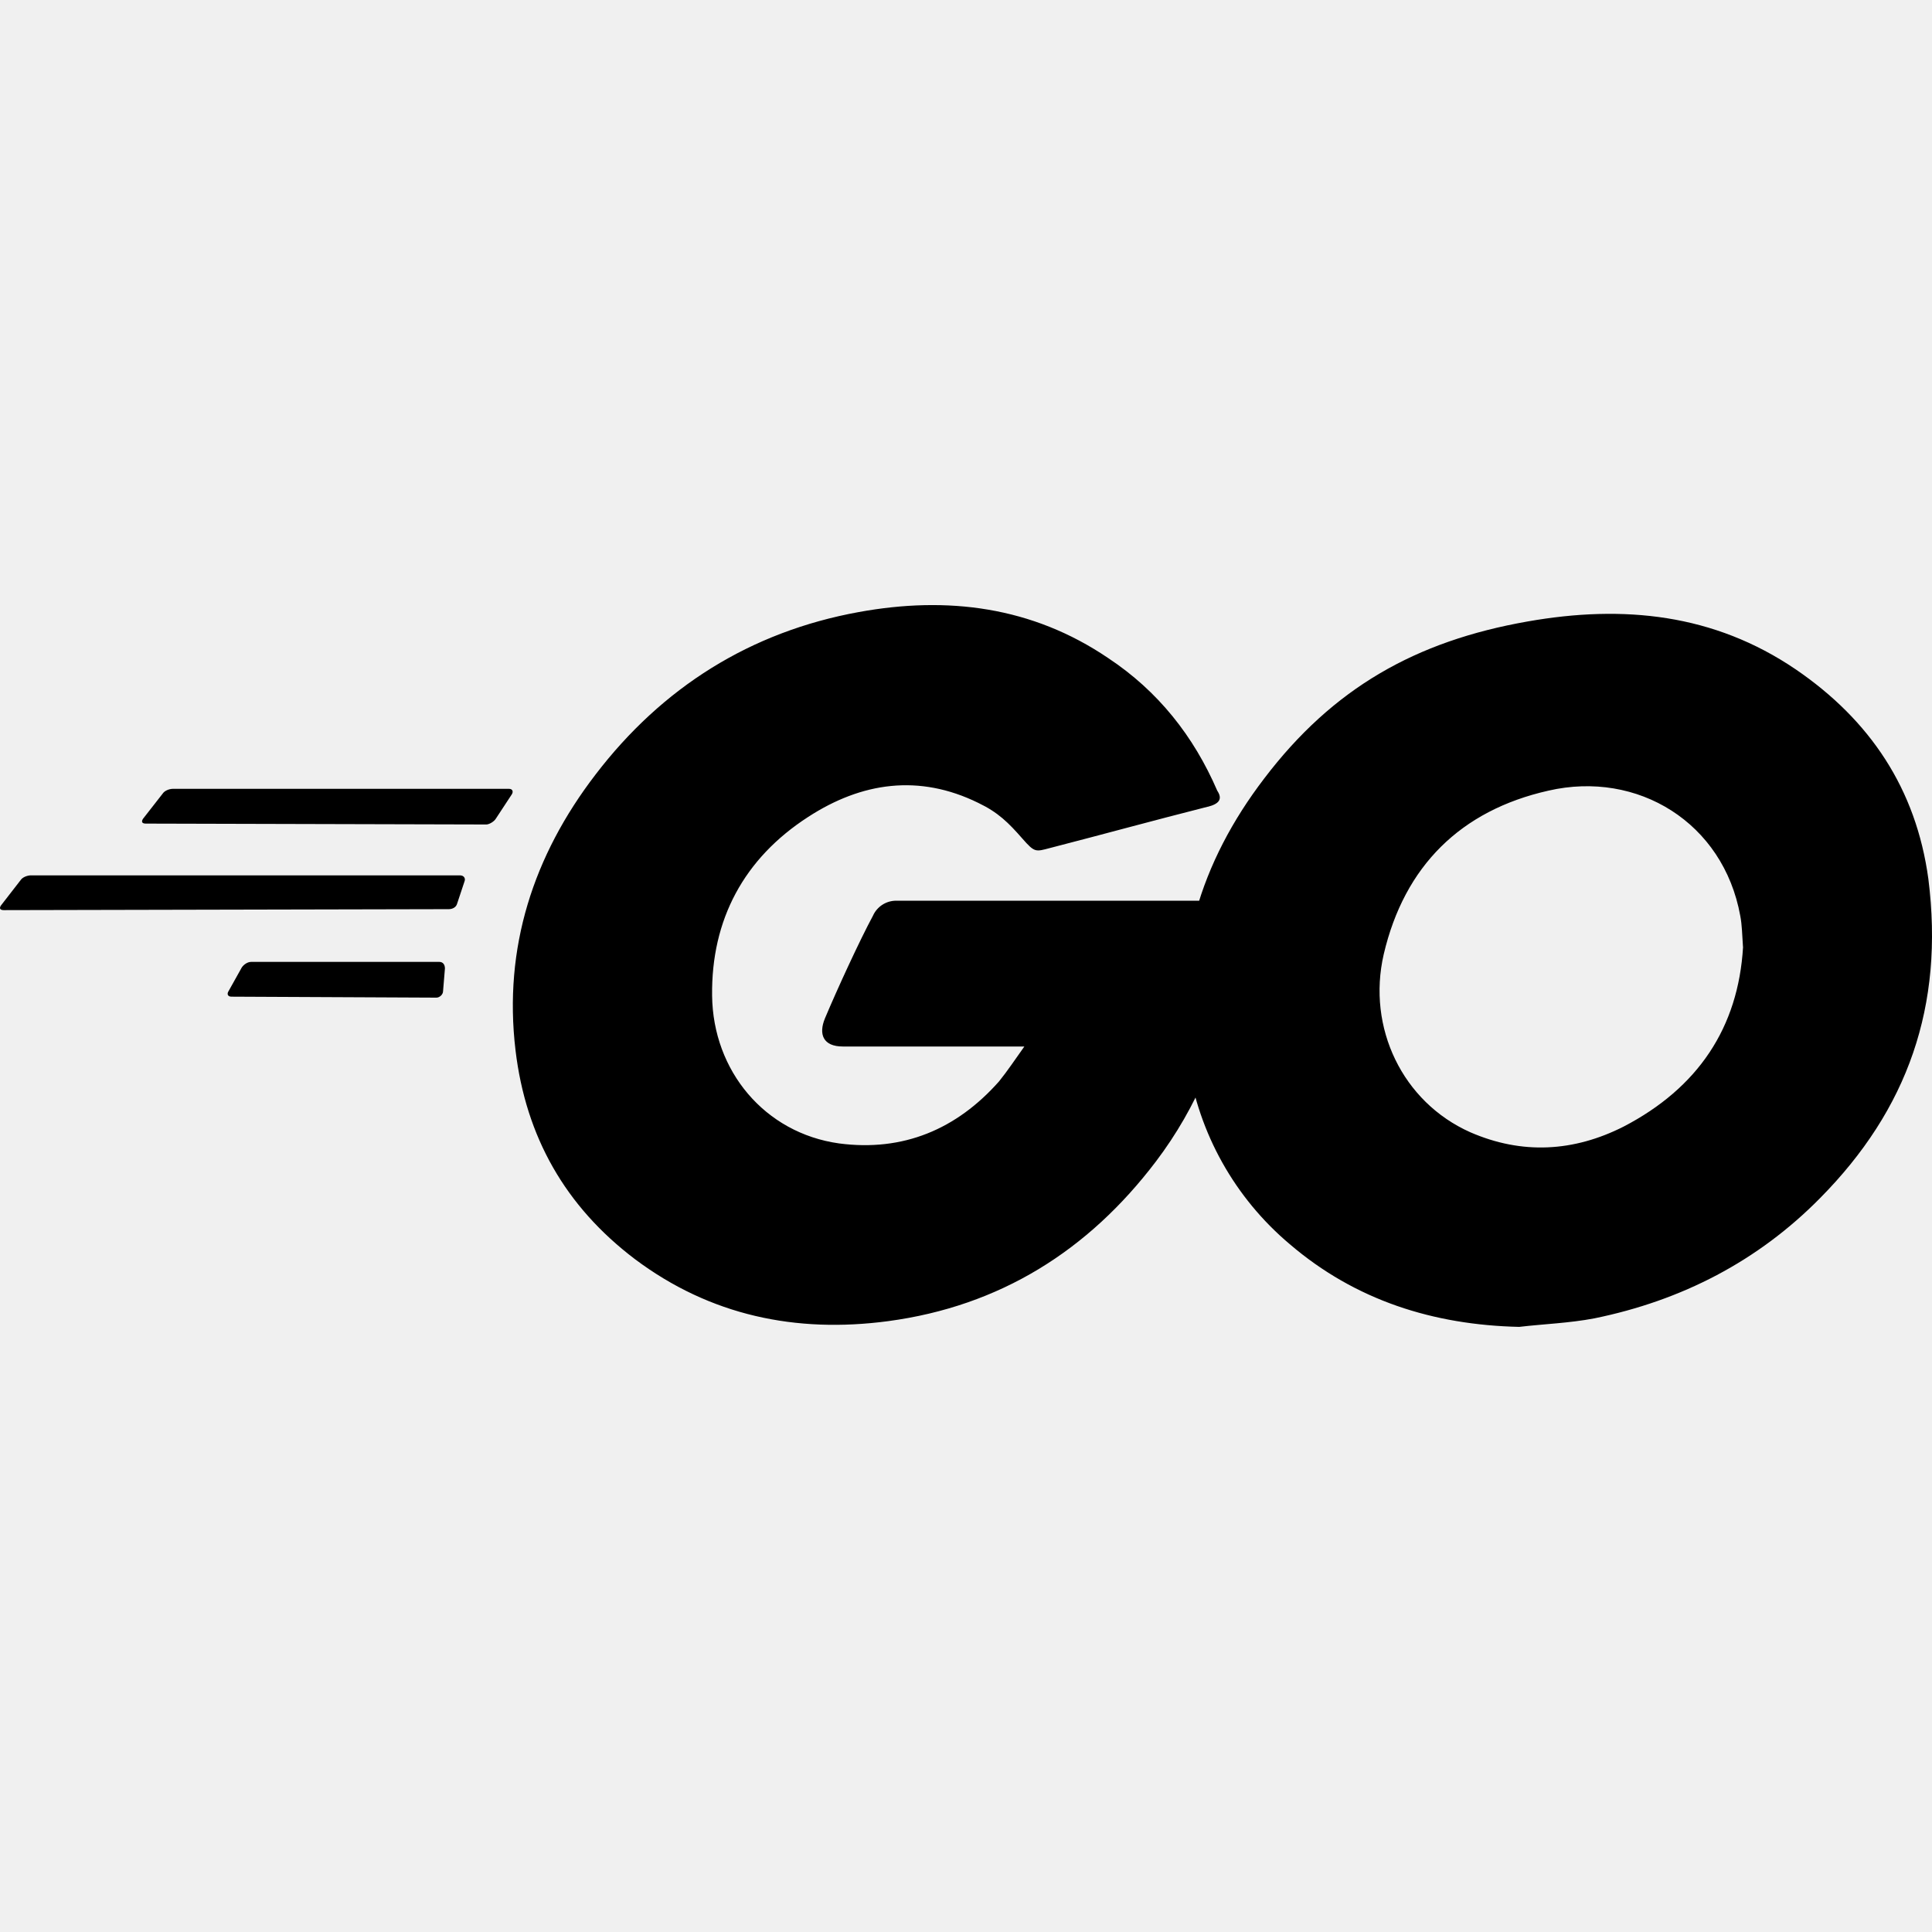
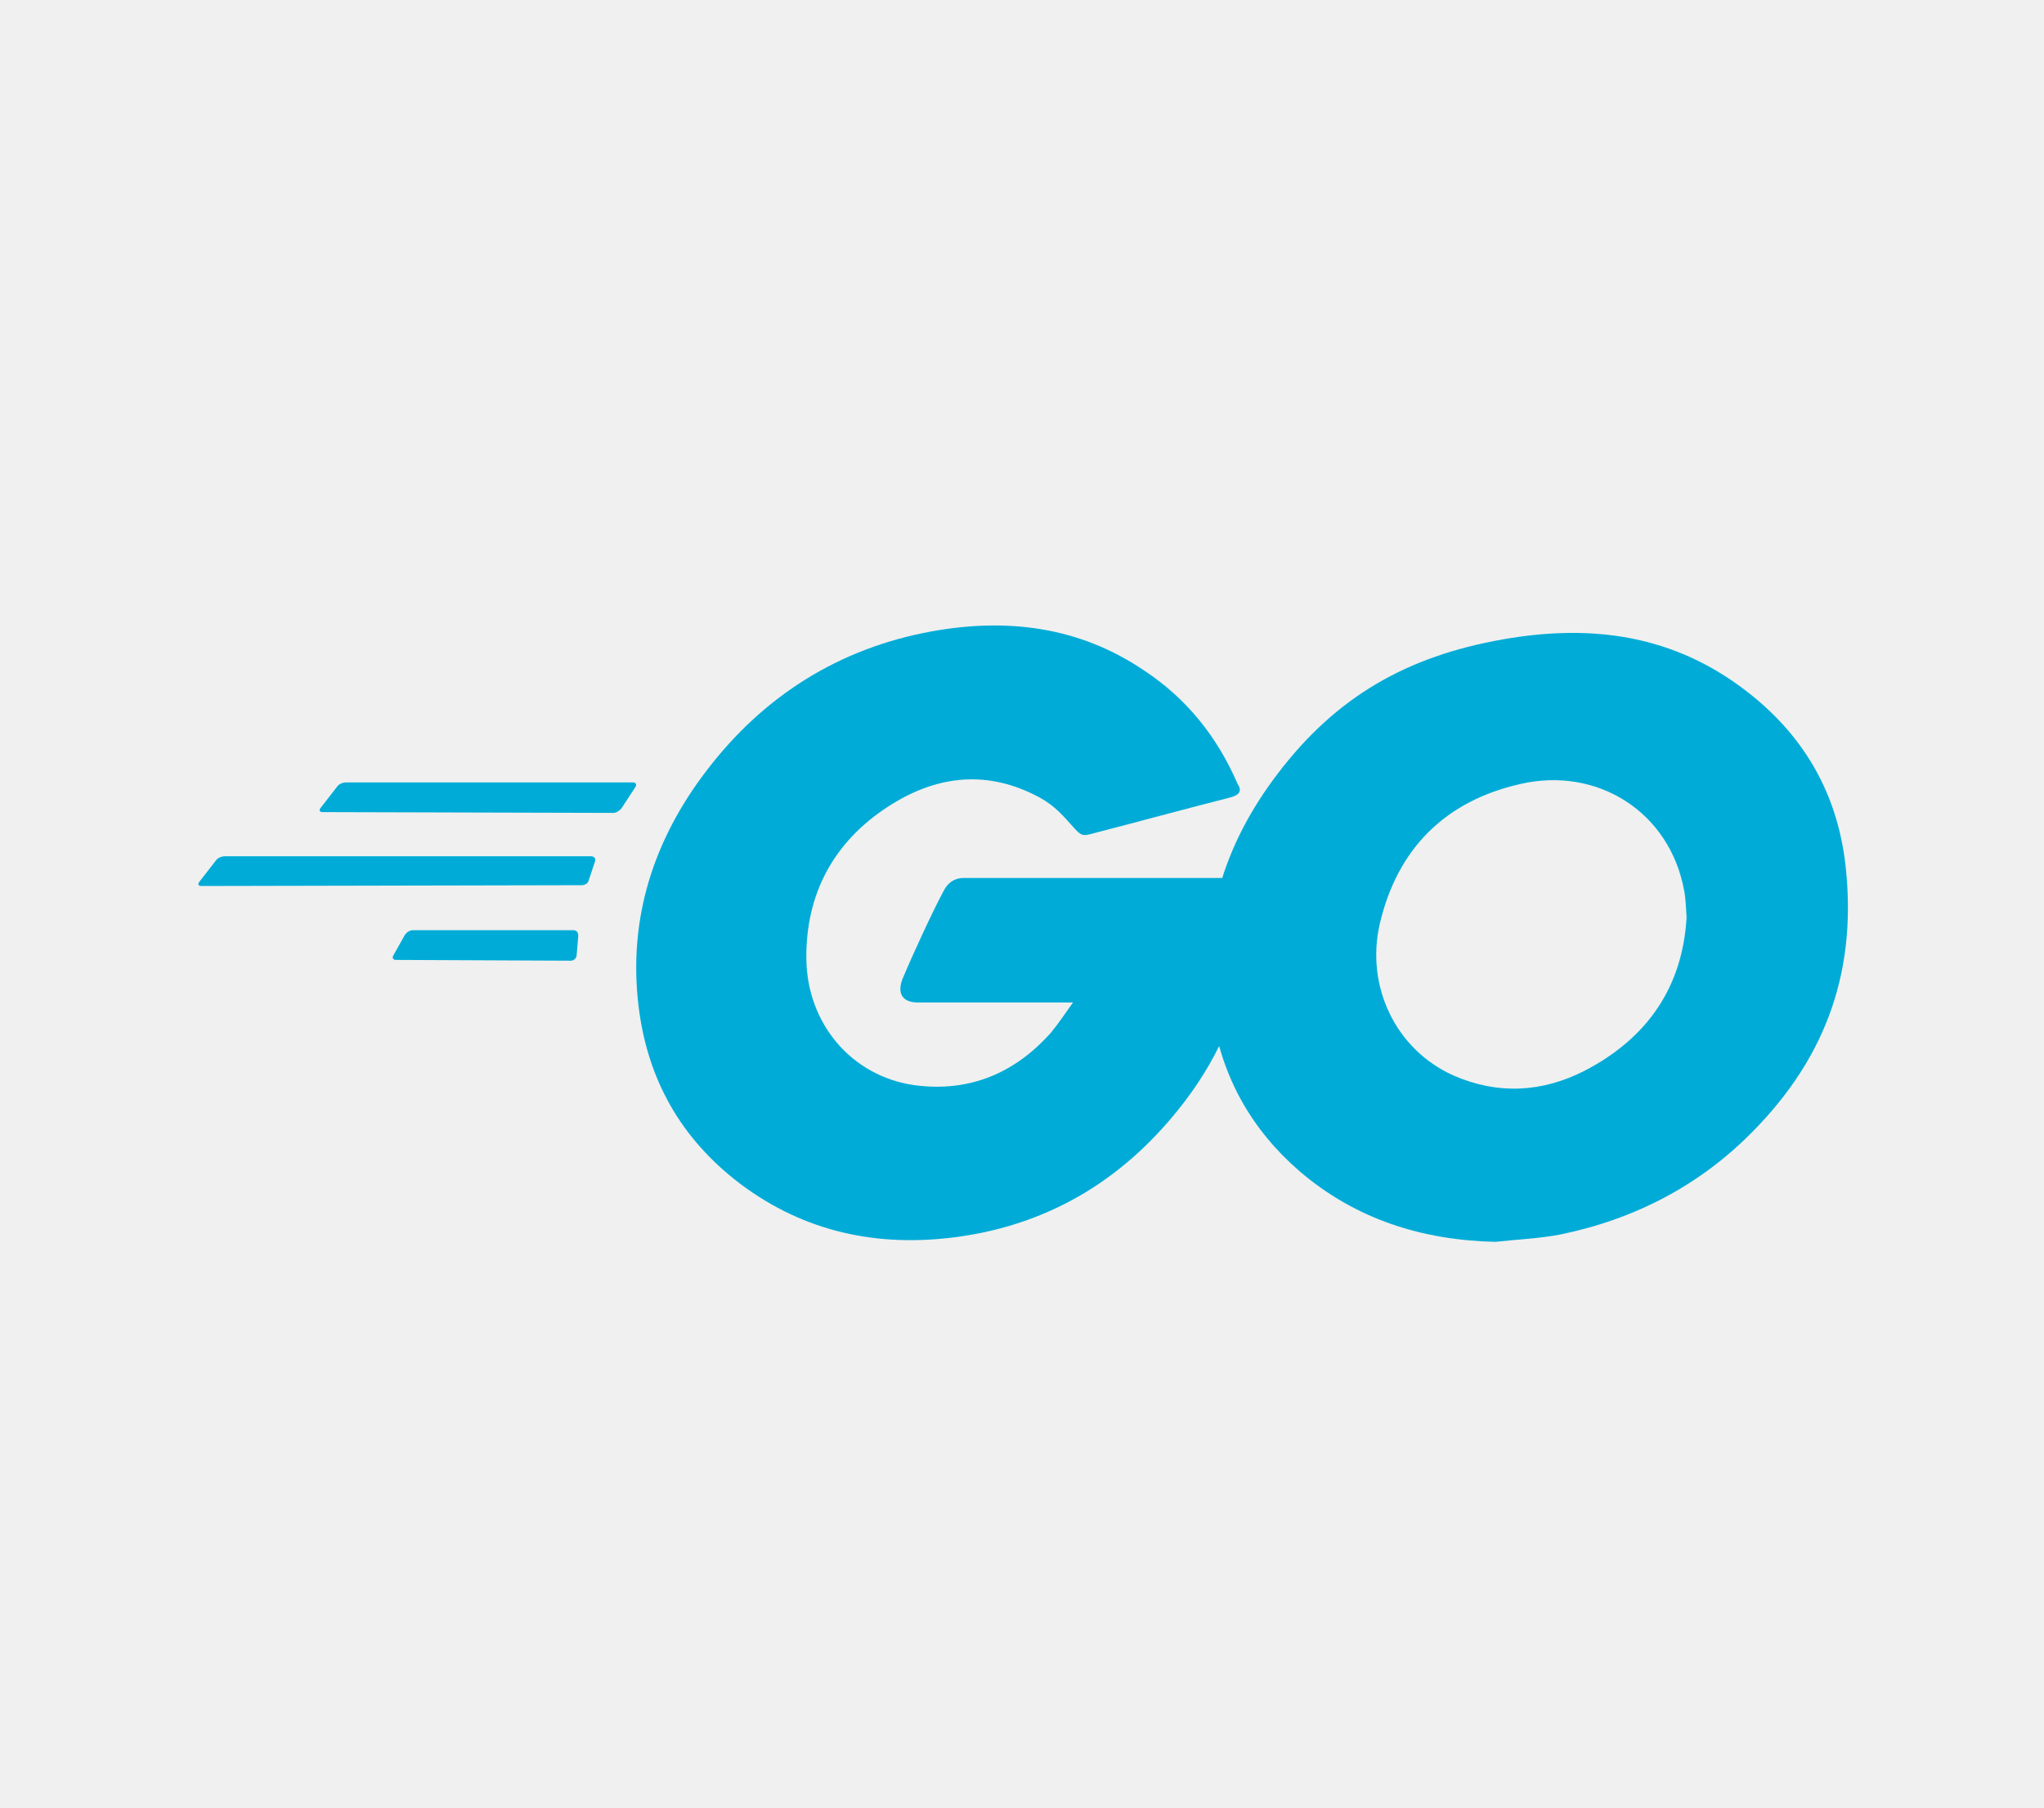
- <svg xmlns="http://www.w3.org/2000/svg" role="img" viewBox="0 0 24 24">
-   <path d="M1.811 10.231c-.047 0-.058-.023-.035-.059l.246-.315c.023-.035.081-.058.128-.058h4.172c.046 0 .058.035.035.07l-.199.303c-.023.036-.082.07-.117.07zM.047 11.306c-.047 0-.059-.023-.035-.058l.245-.316c.023-.035.082-.058.129-.058h5.328c.047 0 .07.035.058.07l-.093.28c-.012.047-.058.07-.105.07zm2.828 1.075c-.047 0-.059-.035-.035-.07l.163-.292c.023-.035.07-.07.117-.07h2.337c.047 0 .07.035.07.082l-.023.28c0 .047-.047.082-.082.082zm12.129-2.36c-.736.187-1.239.327-1.963.514-.176.046-.187.058-.34-.117-.174-.199-.303-.327-.548-.444-.737-.362-1.45-.257-2.115.175-.795.514-1.204 1.274-1.192 2.22.011.935.654 1.706 1.577 1.835.795.105 1.46-.175 1.987-.77.105-.13.198-.27.315-.434H10.47c-.245 0-.304-.152-.222-.35.152-.362.432-.97.596-1.274a.315.315 0 01.292-.187h4.253c-.023.316-.023.631-.07.947a4.983 4.983 0 01-.958 2.29c-.841 1.11-1.94 1.8-3.33 1.986-1.145.152-2.209-.07-3.143-.77-.865-.655-1.356-1.52-1.484-2.595-.152-1.274.222-2.419.993-3.424.83-1.086 1.928-1.776 3.272-2.02 1.098-.2 2.15-.07 3.096.571.62.41 1.063.97 1.356 1.648.07.105.023.164-.117.2m3.868 6.461c-1.064-.024-2.034-.328-2.852-1.029a3.665 3.665 0 01-1.262-2.255c-.21-1.32.152-2.489.947-3.529.853-1.122 1.881-1.706 3.272-1.95 1.192-.21 2.314-.095 3.33.595.923.63 1.496 1.484 1.648 2.605.198 1.578-.257 2.863-1.344 3.962-.771.783-1.718 1.273-2.805 1.495-.315.06-.63.07-.934.106zm2.78-4.72c-.011-.153-.011-.27-.034-.387-.21-1.157-1.274-1.81-2.384-1.554-1.087.245-1.788.935-2.045 2.033-.21.912.234 1.835 1.075 2.21.643.28 1.285.244 1.905-.07.923-.48 1.425-1.228 1.484-2.233z" />
+ <svg xmlns="http://www.w3.org/2000/svg" version="1.1" id="Layer_1" x="0px" y="0px" viewBox="0 0 254.5 225" style="enable-background:new 0 0 254.5 225;" xml:space="preserve">
+   <style type="text/css">
+ 	.st0{fill:#2DBCAF;}
+ 	.st1{fill:#5DC9E1;}
+ 	.st2{fill:#FDDD00;}
+ 	.st3{fill:#CE3262;}
+ 	.st4{fill:#00ACD7;}
+ 	.st5{fill:#FFFFFF;}
+ </style>
+   <g>
+     <g>
+       <g>
+         <g>
+           <path class="st4" d="M40.2,101.1c-0.4,0-0.5-0.2-0.3-0.5l2.1-2.7c0.2-0.3,0.7-0.5,1.1-0.5l35.7,0c0.4,0,0.5,0.3,0.3,0.6      l-1.7,2.6c-0.2,0.3-0.7,0.6-1,0.6L40.2,101.1z" />
+         </g>
+       </g>
+     </g>
+     <g>
+       <g>
+         <g>
+           <path class="st4" d="M25.1,110.3c-0.4,0-0.5-0.2-0.3-0.5l2.1-2.7c0.2-0.3,0.7-0.5,1.1-0.5l45.6,0c0.4,0,0.6,0.3,0.5,0.6      l-0.8,2.4c-0.1,0.4-0.5,0.6-0.9,0.6L25.1,110.3z" />
+         </g>
+       </g>
+     </g>
+     <g>
+       <g>
+         <g>
+           <path class="st4" d="M49.3,119.5c-0.4,0-0.5-0.3-0.3-0.6l1.4-2.5c0.2-0.3,0.6-0.6,1-0.6l20,0c0.4,0,0.6,0.3,0.6,0.7l-0.2,2.4      c0,0.4-0.4,0.7-0.7,0.7L49.3,119.5z" />
+         </g>
+       </g>
+     </g>
+     <g>
+       <g id="CXHf1q_3_">
+         <g>
+           <g>
+             <path class="st4" d="M153.1,99.3c-6.3,1.6-10.6,2.8-16.8,4.4c-1.5,0.4-1.6,0.5-2.9-1c-1.5-1.7-2.6-2.8-4.7-3.8       c-6.3-3.1-12.4-2.2-18.1,1.5c-6.8,4.4-10.3,10.9-10.2,19c0.1,8,5.6,14.6,13.5,15.7c6.8,0.9,12.5-1.5,17-6.6       c0.9-1.1,1.7-2.3,2.7-3.7c-3.6,0-8.1,0-19.3,0c-2.1,0-2.6-1.3-1.9-3c1.3-3.1,3.7-8.3,5.1-10.9c0.3-0.6,1-1.6,2.5-1.6       c5.1,0,23.9,0,36.4,0c-0.2,2.7-0.2,5.4-0.6,8.1c-1.1,7.2-3.8,13.8-8.2,19.6c-7.2,9.5-16.6,15.4-28.5,17       c-9.8,1.3-18.9-0.6-26.9-6.6c-7.4-5.6-11.6-13-12.7-22.2c-1.3-10.9,1.9-20.7,8.5-29.3c7.1-9.3,16.5-15.2,28-17.3       c9.4-1.7,18.4-0.6,26.5,4.9c5.3,3.5,9.1,8.3,11.6,14.1C154.7,98.5,154.3,99,153.1,99.3z" />
+           </g>
+           <g>
+             <path class="st4" d="M186.2,154.6c-9.1-0.2-17.4-2.8-24.4-8.8c-5.9-5.1-9.6-11.6-10.8-19.3c-1.8-11.3,1.3-21.3,8.1-30.2       c7.3-9.6,16.1-14.6,28-16.7c10.2-1.8,19.8-0.8,28.5,5.1c7.9,5.4,12.8,12.7,14.1,22.3c1.7,13.5-2.2,24.5-11.5,33.9       c-6.6,6.7-14.7,10.9-24,12.8C191.5,154.2,188.8,154.3,186.2,154.6z M210,114.2c-0.1-1.3-0.1-2.3-0.3-3.3       c-1.8-9.9-10.9-15.5-20.4-13.3c-9.3,2.1-15.3,8-17.5,17.4c-1.8,7.8,2,15.7,9.2,18.9c5.5,2.4,11,2.1,16.3-0.6       C205.2,129.2,209.5,122.8,210,114.2z" />
+           </g>
+         </g>
+       </g>
+     </g>
+   </g>
</svg>
